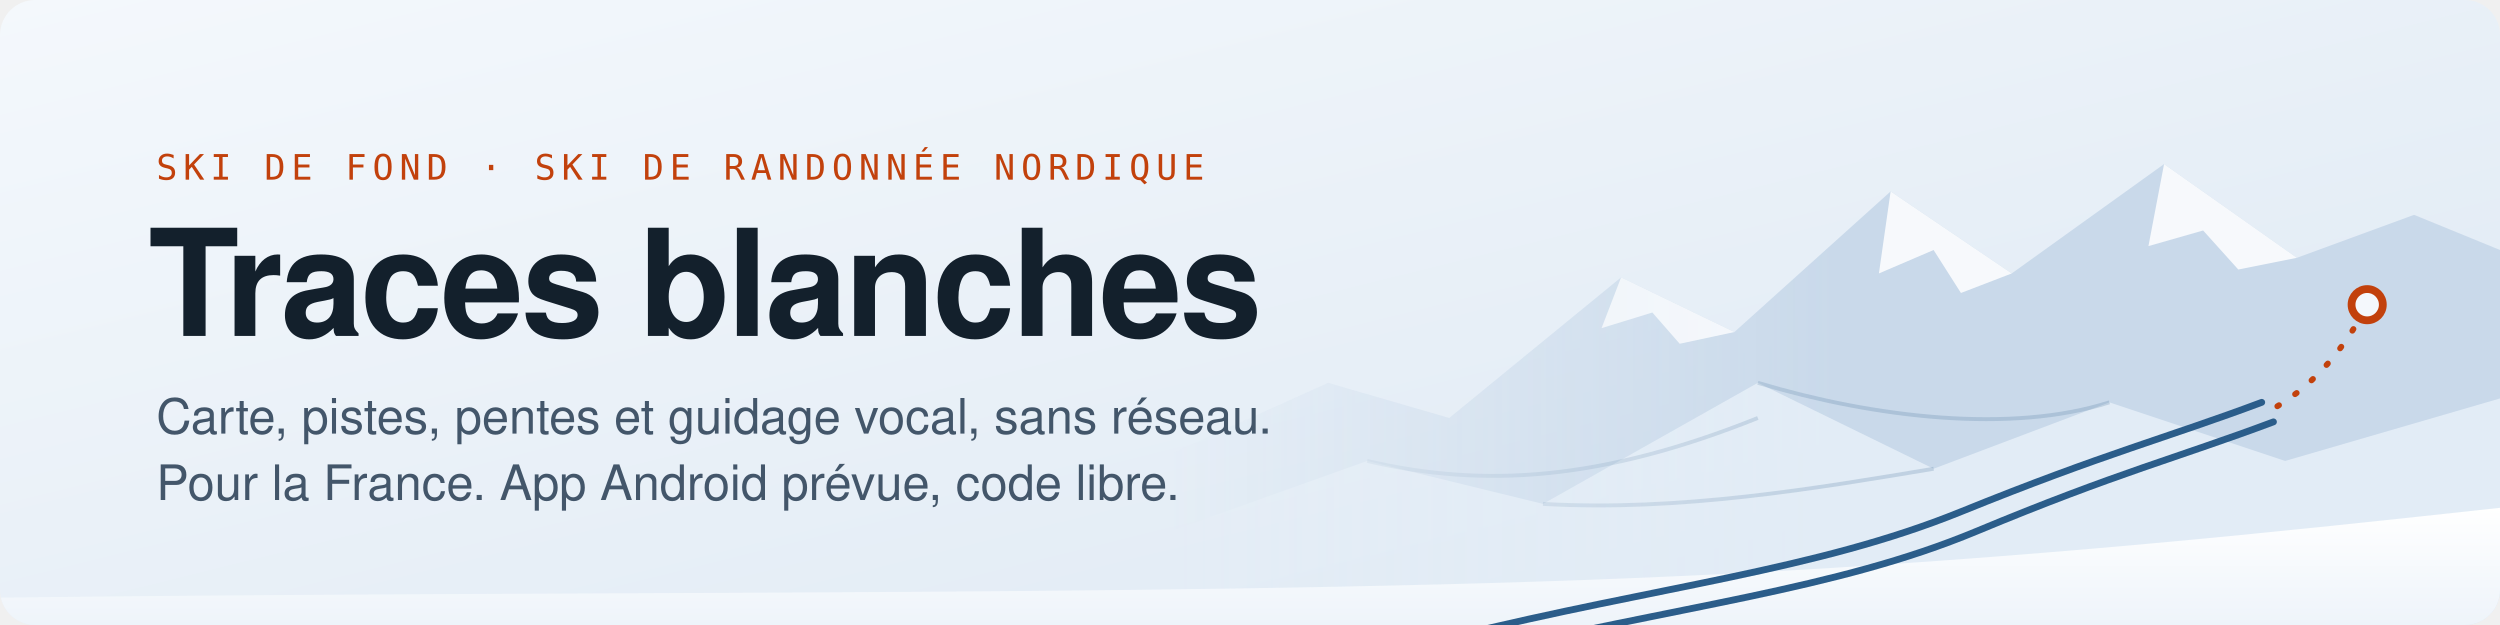
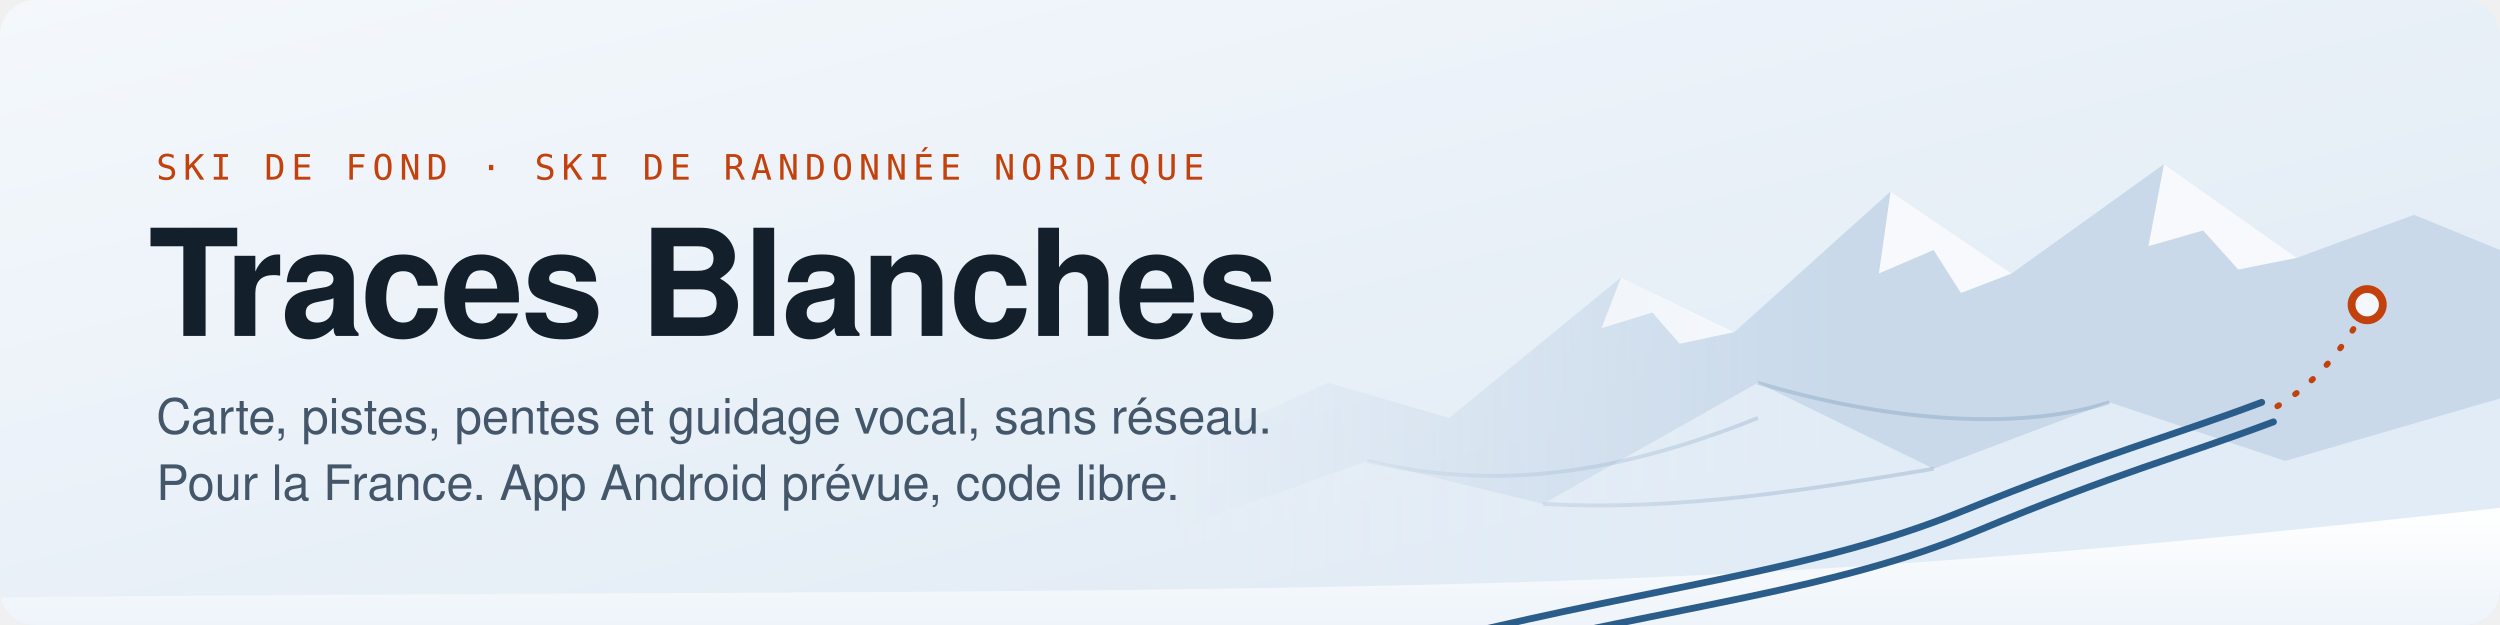
<svg xmlns="http://www.w3.org/2000/svg" width="1280" height="320" viewBox="0 0 1280 320">
  <defs>
    <linearGradient id="sky" x1="0" y1="0" x2="1" y2="1">
      <stop offset="0" stop-color="#f4f8fc" />
      <stop offset="1" stop-color="#dde8f3" />
    </linearGradient>
    <linearGradient id="snow" x1="0" y1="0" x2="0" y2="1">
      <stop offset="0" stop-color="#ffffff" />
      <stop offset="1" stop-color="#eef4fa" />
    </linearGradient>
    <linearGradient id="fadeL" x1="0" y1="0" x2="1" y2="0">
      <stop offset="0" stop-color="#fff" stop-opacity="0" />
      <stop offset="0.5" stop-color="#fff" stop-opacity="1" />
    </linearGradient>
    <mask id="m" maskUnits="userSpaceOnUse" x="0" y="0" width="1280" height="320">
      <rect x="600" width="680" height="320" fill="url(#fadeL)" />
    </mask>
    <clipPath id="c">
      <rect width="1280" height="320" rx="18" />
    </clipPath>
  </defs>
  <g clip-path="url(#c)">
    <rect width="1280" height="320" fill="url(#sky)" />
    <g mask="url(#m)">
      <path d="M560,250 L680,196 L742,214 L830,142 L888,170 L968,98 L1030,140 L1108,84 L1176,132 L1236,110 L1280,128 V320 H560 Z" fill="#c9d9ea" />
      <path d="M968,98 L1030,140 L1004,150 L990,128 L962,140 Z M1108,84 L1176,132 L1146,138 L1128,118 L1100,126 Z M830,142 L888,170 L860,176 L846,160 L820,168 Z" fill="#ffffff" opacity="0.85" />
      <path d="M560,286 L700,236 L790,258 L900,196 L990,240 L1080,206 L1170,236 L1280,204 V320 H560 Z" fill="#e2ecf6" />
      <g fill="none" stroke="#2b5d8a" stroke-opacity="0.18" stroke-width="2">
        <path d="M700,236 C 760,250 820,246 900,214" />
        <path d="M790,258 C 860,262 930,250 990,240" />
        <path d="M900,196 C 960,214 1030,222 1080,206" />
      </g>
    </g>
    <path d="M0,320 V306 C 320,302 640,306 880,294 C 1040,286 1170,272 1280,260 V320 Z" fill="url(#snow)" />
    <g fill="none" stroke="#2b5d8a" stroke-width="3.5" stroke-linecap="round">
      <path d="M744,326 C 850,300 930,292 1004,262 S 1110,224 1158,206" />
      <path d="M752,336 C 860,310 940,302 1012,272 S 1116,234 1164,216" />
    </g>
    <g fill="none" stroke="#c2410c" stroke-width="3" stroke-linecap="round" stroke-dasharray="1 10">
      <path d="M1166,208 C 1186,196 1200,178 1210,160" />
    </g>
    <circle cx="1212" cy="156" r="8" fill="#f4f8fc" stroke="#c2410c" stroke-width="4" />
  </g>
  <g font-family="ui-monospace, SFMono-Regular, Menlo, Consolas, monospace">
    <text x="80" y="92" font-size="18" letter-spacing="3" fill="#c2410c">SKI DE FOND · SKI DE RANDONNÉE NORDIQUE</text>
  </g>
  <g font-family="system-ui, -apple-system, 'Segoe UI', Helvetica, Arial, sans-serif">
-     <text x="76" y="172" font-size="76" font-weight="700" fill="#13202c" letter-spacing="-1.5">Traces blanches</text>
+     <text x="76" y="172" font-size="76" font-weight="700" fill="#13202c" letter-spacing="-1.5">Traces Blanches</text>
    <text x="80" y="222" font-size="25" fill="#43566a">Carte, pistes, pentes et guidage vocal, sans réseau.</text>
    <text x="80" y="256" font-size="25" fill="#43566a">Pour la France. App Android prévue, code libre.</text>
  </g>
</svg>
